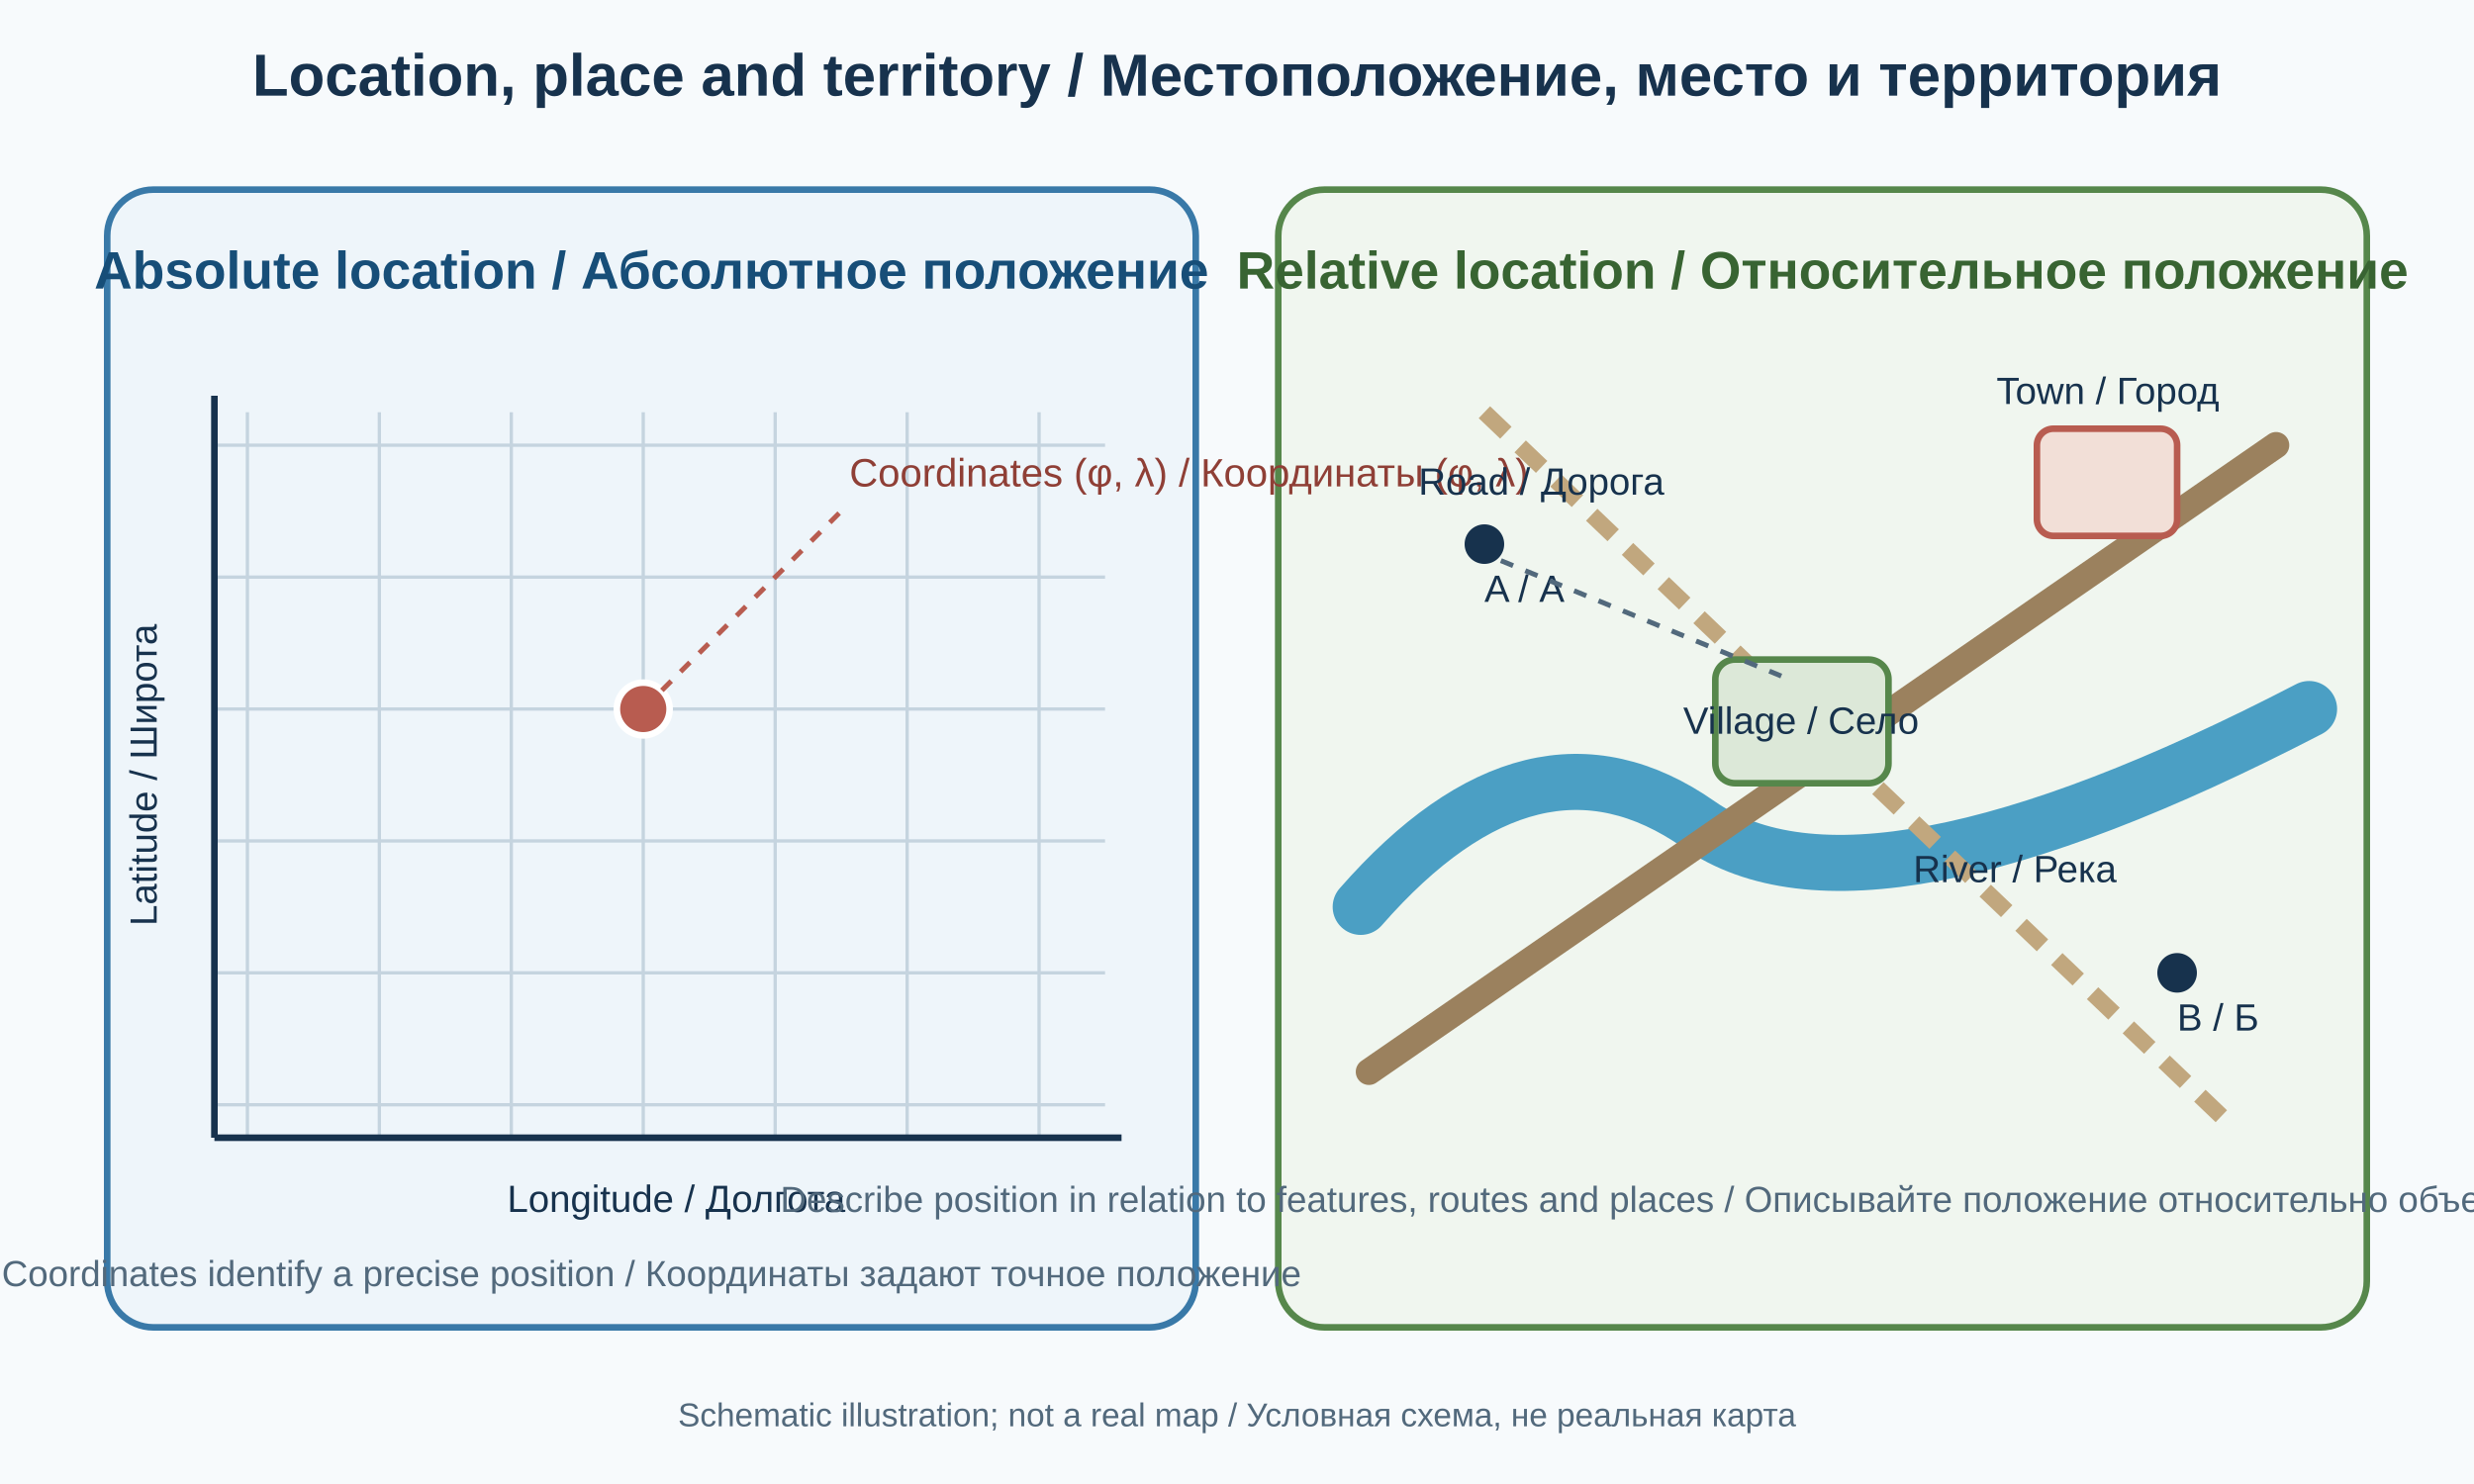
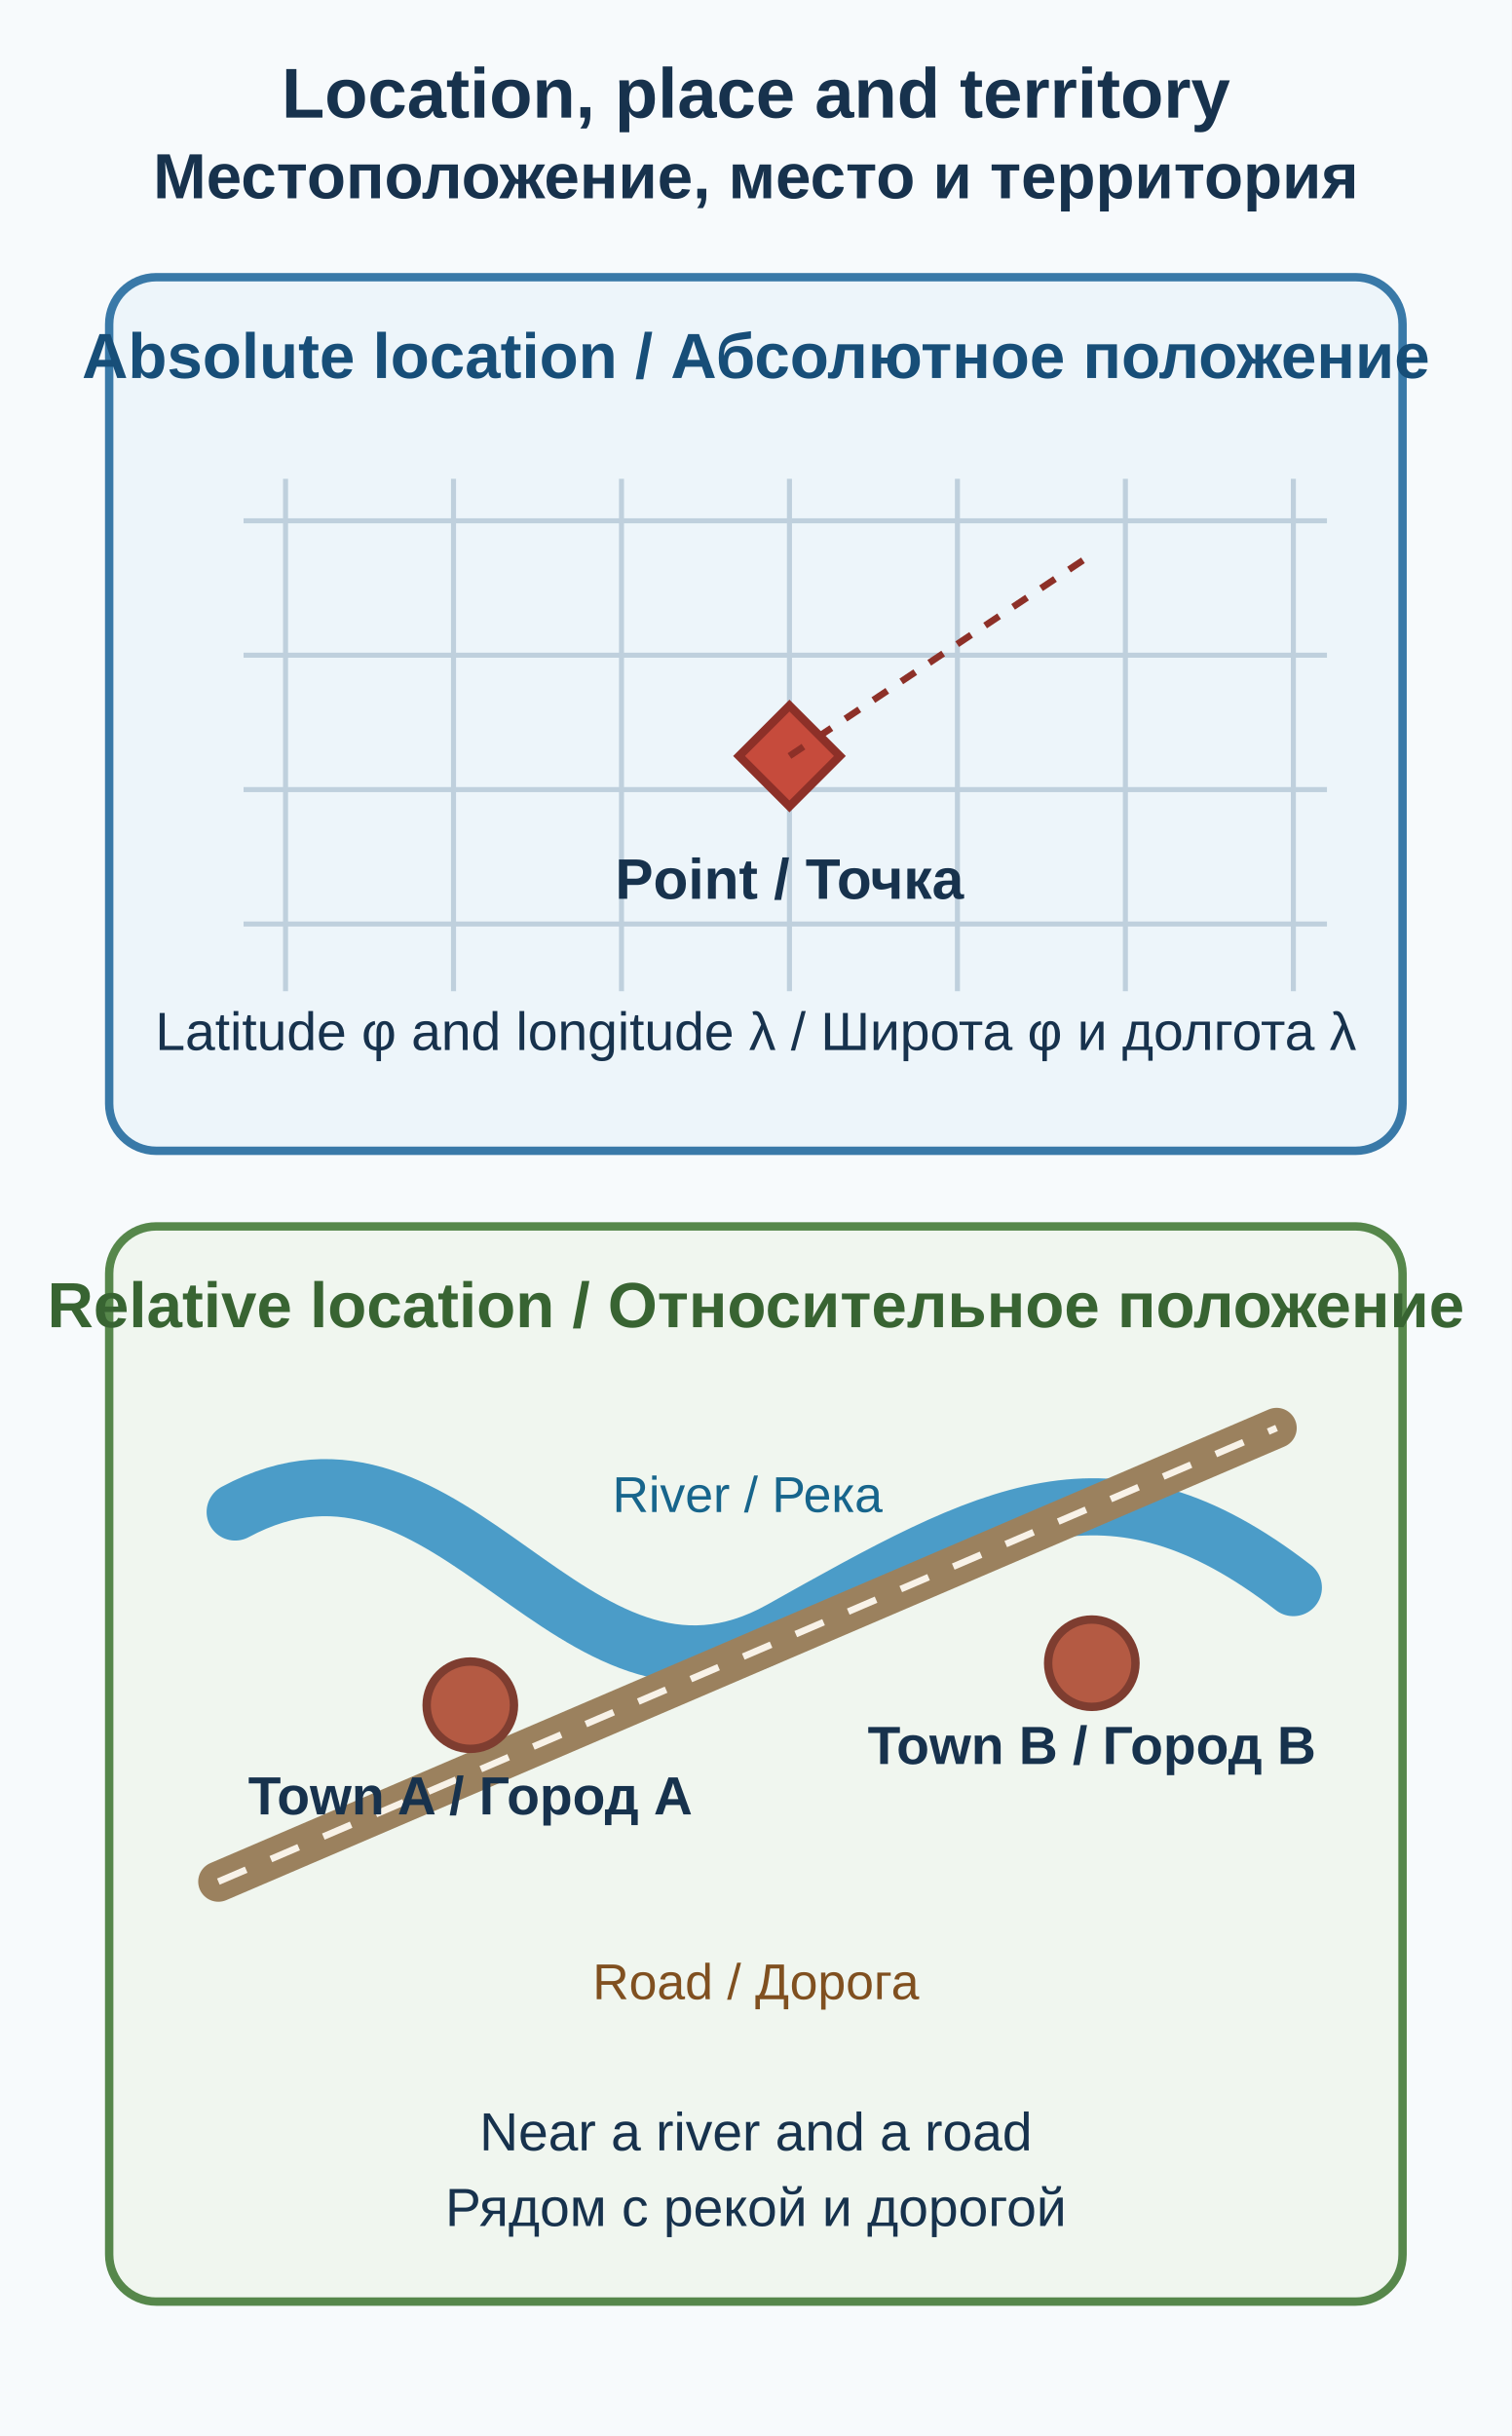
- <svg xmlns="http://www.w3.org/2000/svg" width="1500" height="900" viewBox="0 0 1500 900" role="img" aria-labelledby="t d">
-   <rect width="1500" height="900" fill="#f7fafc" />
-   <text x="750" y="58" text-anchor="middle" font-family="Arial,sans-serif" font-size="36" font-weight="700" fill="#17324d">Location, place and territory / Местоположение, место и территория</text>
-   <rect x="65" y="115" width="660" height="690" rx="28" fill="#eef5fa" stroke="#3979a8" stroke-width="4" />
-   <rect x="775" y="115" width="660" height="690" rx="28" fill="#f0f6ef" stroke="#56874b" stroke-width="4" />
-   <g font-family="Arial,sans-serif" text-anchor="middle">
-     <text x="395" y="175" font-size="32" font-weight="700" fill="#174e78">Absolute location / Абсолютное положение</text>
-     <text x="1105" y="175" font-size="32" font-weight="700" fill="#386432">Relative location / Относительное положение</text>
+ <svg xmlns="http://www.w3.org/2000/svg" width="900" height="1450" viewBox="0 0 900 1450" role="img" aria-labelledby="title desc">
+   <rect width="900" height="1450" fill="#f7fafc" />
+   <g font-family="Arial,sans-serif" text-anchor="middle" fill="#17324d">
+     <text x="450" y="70" font-size="42" font-weight="700">Location, place and territory</text>
+     <text x="450" y="118" font-size="38" font-weight="700">Местоположение, место и территория</text>
+     <rect x="65" y="165" width="770" height="520" rx="28" fill="#edf5fa" stroke="#3979a8" stroke-width="5" />
+     <text x="450" y="225" font-size="38" font-weight="700" fill="#174e78">Absolute location / Абсолютное положение</text>
+     <g stroke="#bfd0dd" stroke-width="3">
+       <path d="M170 285V590 M270 285V590 M370 285V590 M470 285V590 M570 285V590 M670 285V590 M770 285V590" />
+       <path d="M145 310H790 M145 390H790 M145 470H790 M145 550H790" />
+     </g>
+     <path d="M470 420L500 450L470 480L440 450Z" fill="#c64b3c" stroke="#8d3028" stroke-width="5" />
+     <path d="M470 450L650 330" stroke="#8d3028" stroke-width="4" stroke-dasharray="10 10" />
+     <text x="470" y="535" font-size="34" font-weight="700">Point / Точка</text>
+     <text x="450" y="625" font-size="32">Latitude φ and longitude λ / Широта φ и долгота λ</text>
+     <rect x="65" y="730" width="770" height="640" rx="28" fill="#f0f6ef" stroke="#56874b" stroke-width="5" />
+     <text x="450" y="790" font-size="38" font-weight="700" fill="#386432">Relative location / Относительное положение</text>
+     <path d="M140 900C270 830 340 1040 465 970S660 860 770 945" fill="none" stroke="#4b9cc8" stroke-width="34" stroke-linecap="round" />
+     <path d="M130 1120L760 850" fill="none" stroke="#9b815e" stroke-width="24" stroke-linecap="round" />
+     <path d="M130 1120L760 850" fill="none" stroke="#f8f2e8" stroke-width="4" stroke-dasharray="18 16" />
+     <circle cx="280" cy="1015" r="26" fill="#b45a43" stroke="#7e3d30" stroke-width="5" />
+     <circle cx="650" cy="990" r="26" fill="#b45a43" stroke="#7e3d30" stroke-width="5" />
+     <text x="280" y="1080" font-size="32" font-weight="700">Town A / Город A</text>
+     <text x="650" y="1050" font-size="32" font-weight="700">Town B / Город B</text>
+     <text x="445" y="900" font-size="30" fill="#17658c">River / Река</text>
+     <text x="450" y="1190" font-size="30" fill="#805020">Road / Дорога</text>
+     <text x="450" y="1280" font-size="32">Near a river and a road</text>
+     <text x="450" y="1325" font-size="32">Рядом с рекой и дорогой</text>
  </g>
-   <g stroke="#c5d4df" stroke-width="2">
-     <path d="M150 250V690 M230 250V690 M310 250V690 M390 250V690 M470 250V690 M550 250V690 M630 250V690" />
-     <path d="M130 270H670 M130 350H670 M130 430H670 M130 510H670 M130 590H670 M130 670H670" />
-   </g>
-   <path d="M130 690V240 M130 690H680" stroke="#17324d" stroke-width="4" />
-   <text x="410" y="735" text-anchor="middle" font-family="Arial" font-size="23" fill="#17324d">Longitude / Долгота</text>
-   <text x="95" y="470" text-anchor="middle" font-family="Arial" font-size="23" fill="#17324d" transform="rotate(-90 95 470)">Latitude / Широта</text>
-   <circle cx="390" cy="430" r="16" fill="#b85c50" stroke="#fff" stroke-width="4" />
-   <path d="M390 430L510 310" stroke="#b85c50" stroke-width="3" stroke-dasharray="8 8" />
-   <text x="515" y="295" font-family="Arial" font-size="24" fill="#8f3f36">Coordinates (φ, λ) / Координаты (φ, λ)</text>
-   <text x="395" y="780" font-family="Arial" font-size="22" fill="#52697c" text-anchor="middle">Coordinates identify a precise position / Координаты задают точное положение</text>
-   <path d="M825 550Q930 430 1030 500T1400 430" fill="none" stroke="#4b9fc4" stroke-width="34" stroke-linecap="round" />
-   <path d="M830 650L1380 270" stroke="#9b815e" stroke-width="16" stroke-linecap="round" />
-   <path d="M900 250L1350 680" stroke="#c1a77e" stroke-width="10" stroke-dasharray="18 12" />
-   <rect x="1040" y="400" width="105" height="75" rx="12" fill="#dce8d8" stroke="#56874b" stroke-width="4" />
-   <rect x="1235" y="260" width="85" height="65" rx="10" fill="#f2dfd7" stroke="#b85c50" stroke-width="4" />
-   <circle cx="900" cy="330" r="12" fill="#17324d" />
-   <circle cx="1320" cy="590" r="12" fill="#17324d" />
-   <g font-family="Arial" font-size="23" fill="#17324d">
-     <text x="1092" y="445" text-anchor="middle">Village / Село</text>
-     <text x="1278" y="245" text-anchor="middle">Town / Город</text>
-     <text x="860" y="300">Road / Дорога</text>
-     <text x="1160" y="535">River / Река</text>
-     <text x="900" y="365">A / А</text>
-     <text x="1320" y="625">B / Б</text>
-   </g>
-   <path d="M910 340L1080 410" stroke="#52697c" stroke-width="3" stroke-dasharray="8 8" />
-   <text x="1110" y="735" text-anchor="middle" font-family="Arial" font-size="22" fill="#52697c">Describe position in relation to features, routes and places / Описывайте положение относительно объектов, маршрутов и мест</text>
-   <text x="750" y="865" text-anchor="middle" font-family="Arial" font-size="20" fill="#52697c">Schematic illustration; not a real map / Условная схема, не реальная карта</text>
</svg>
